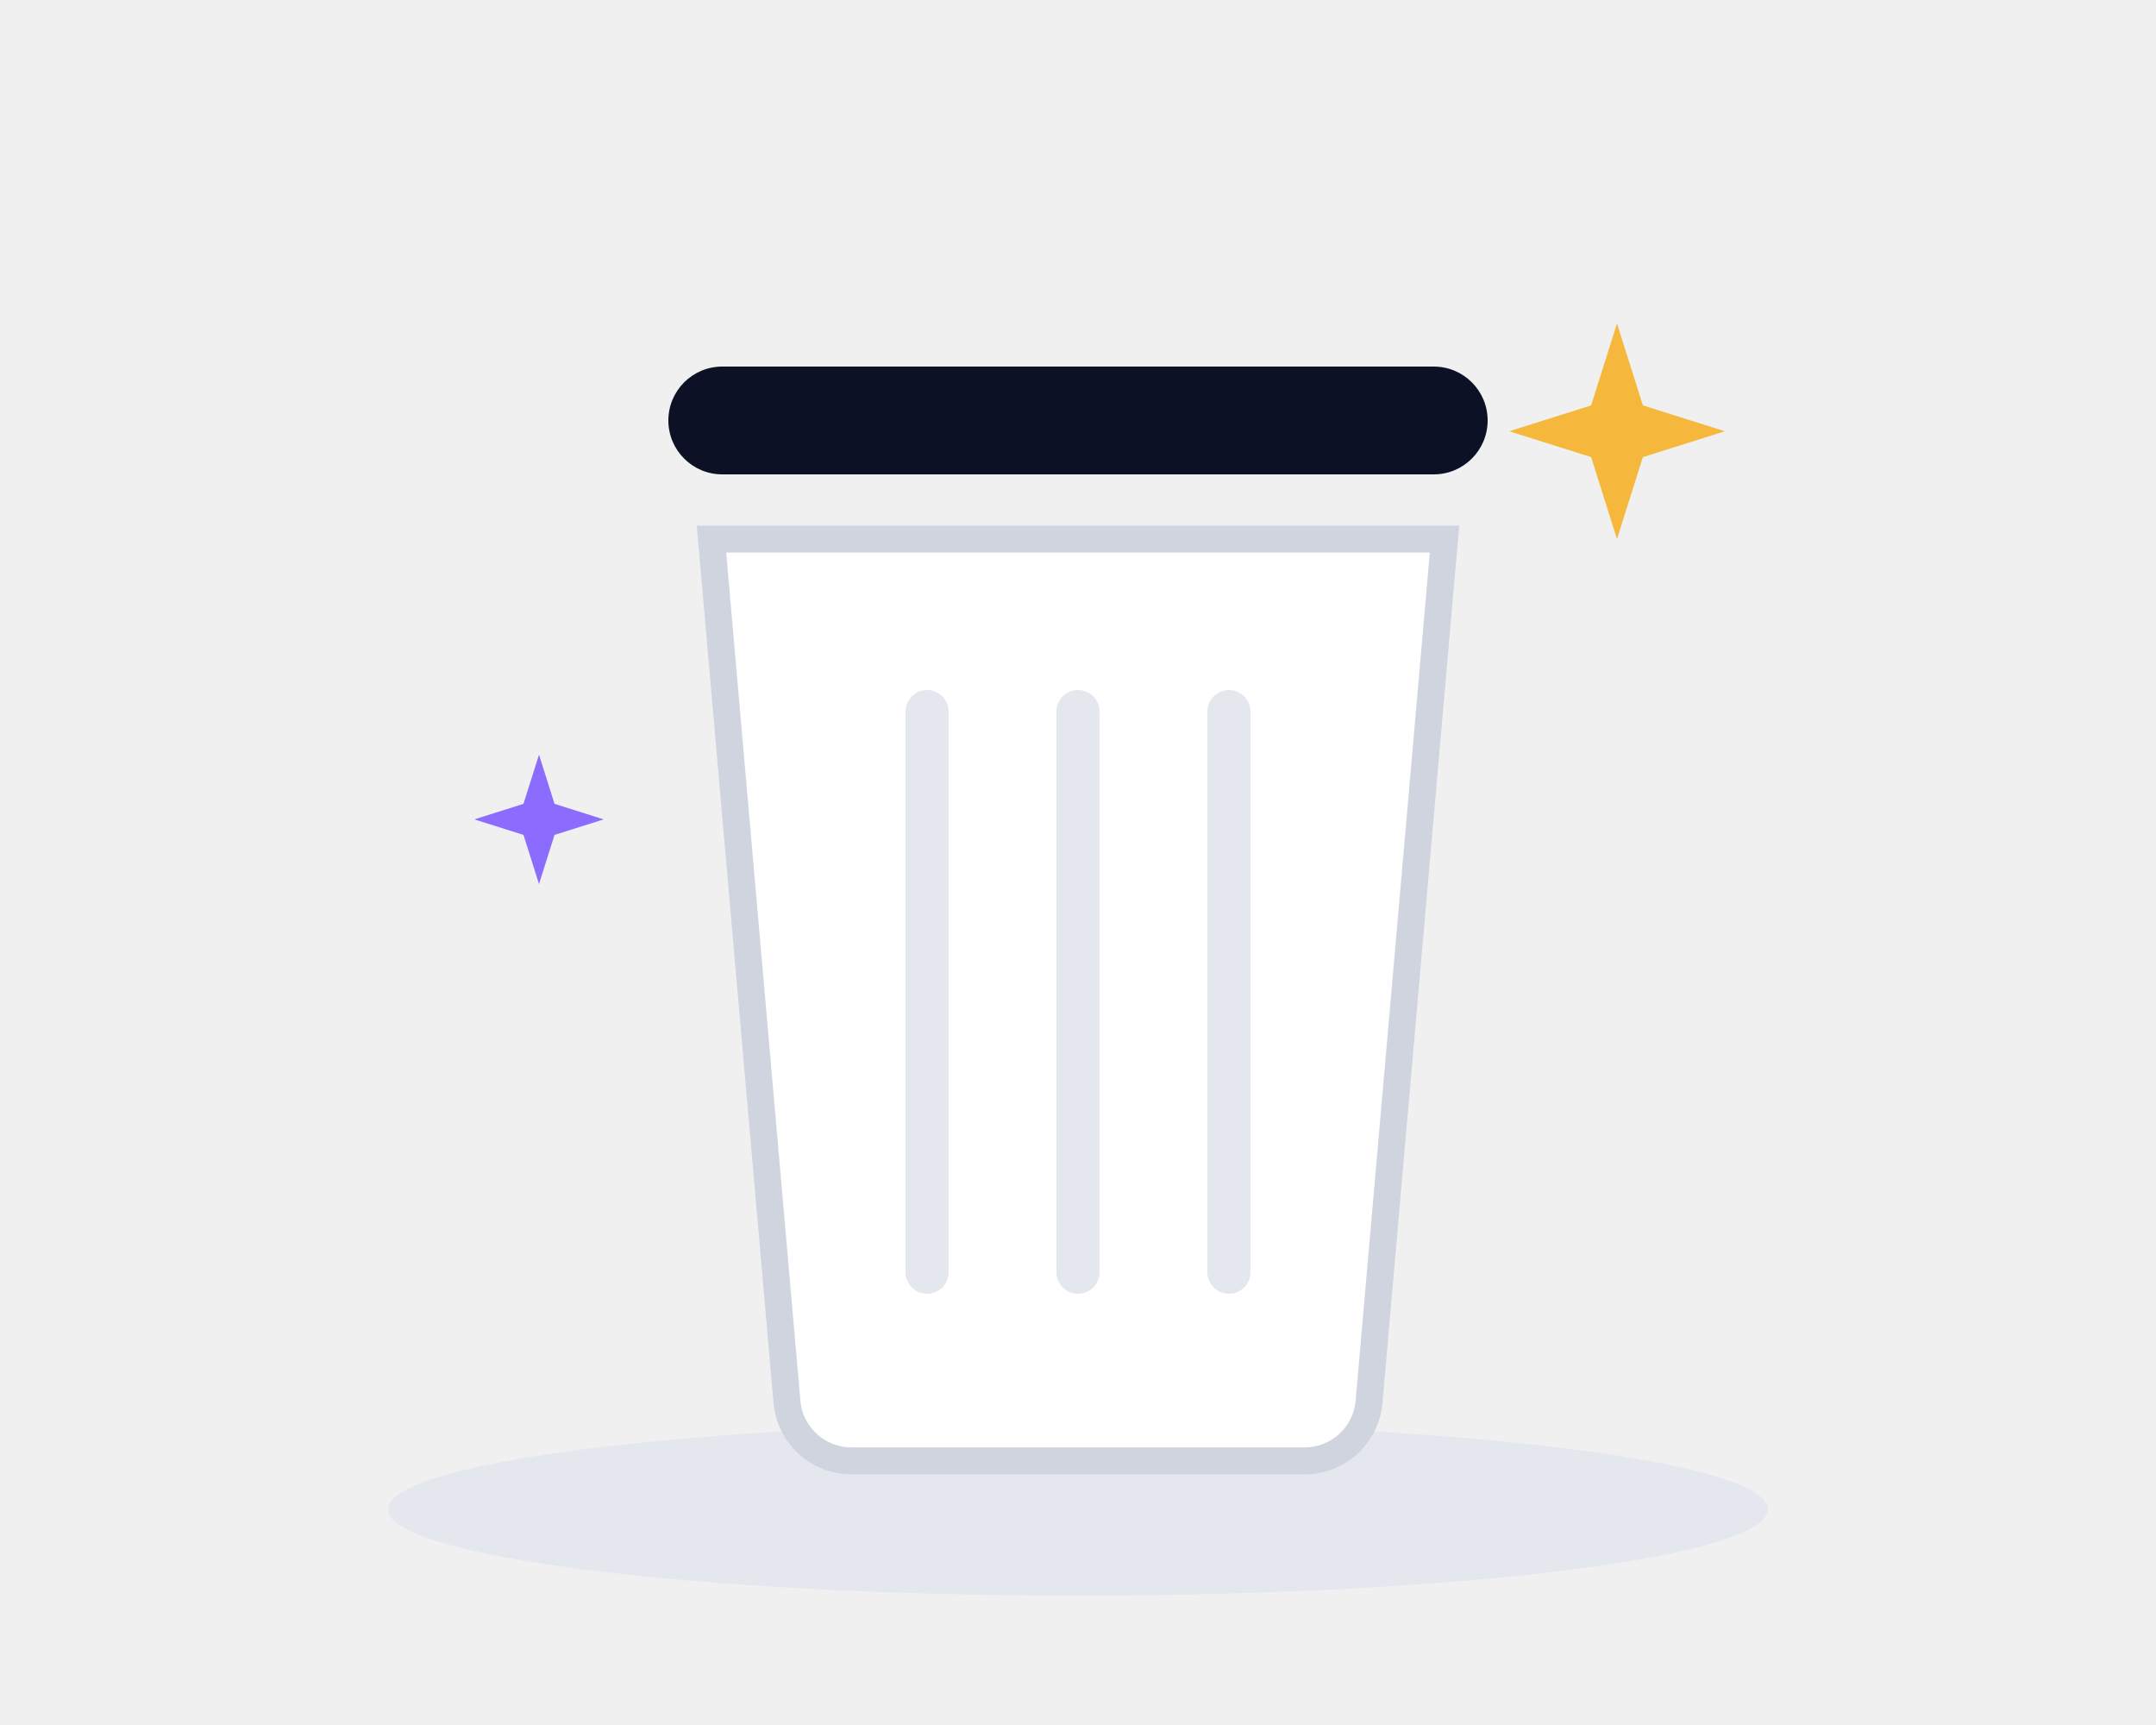
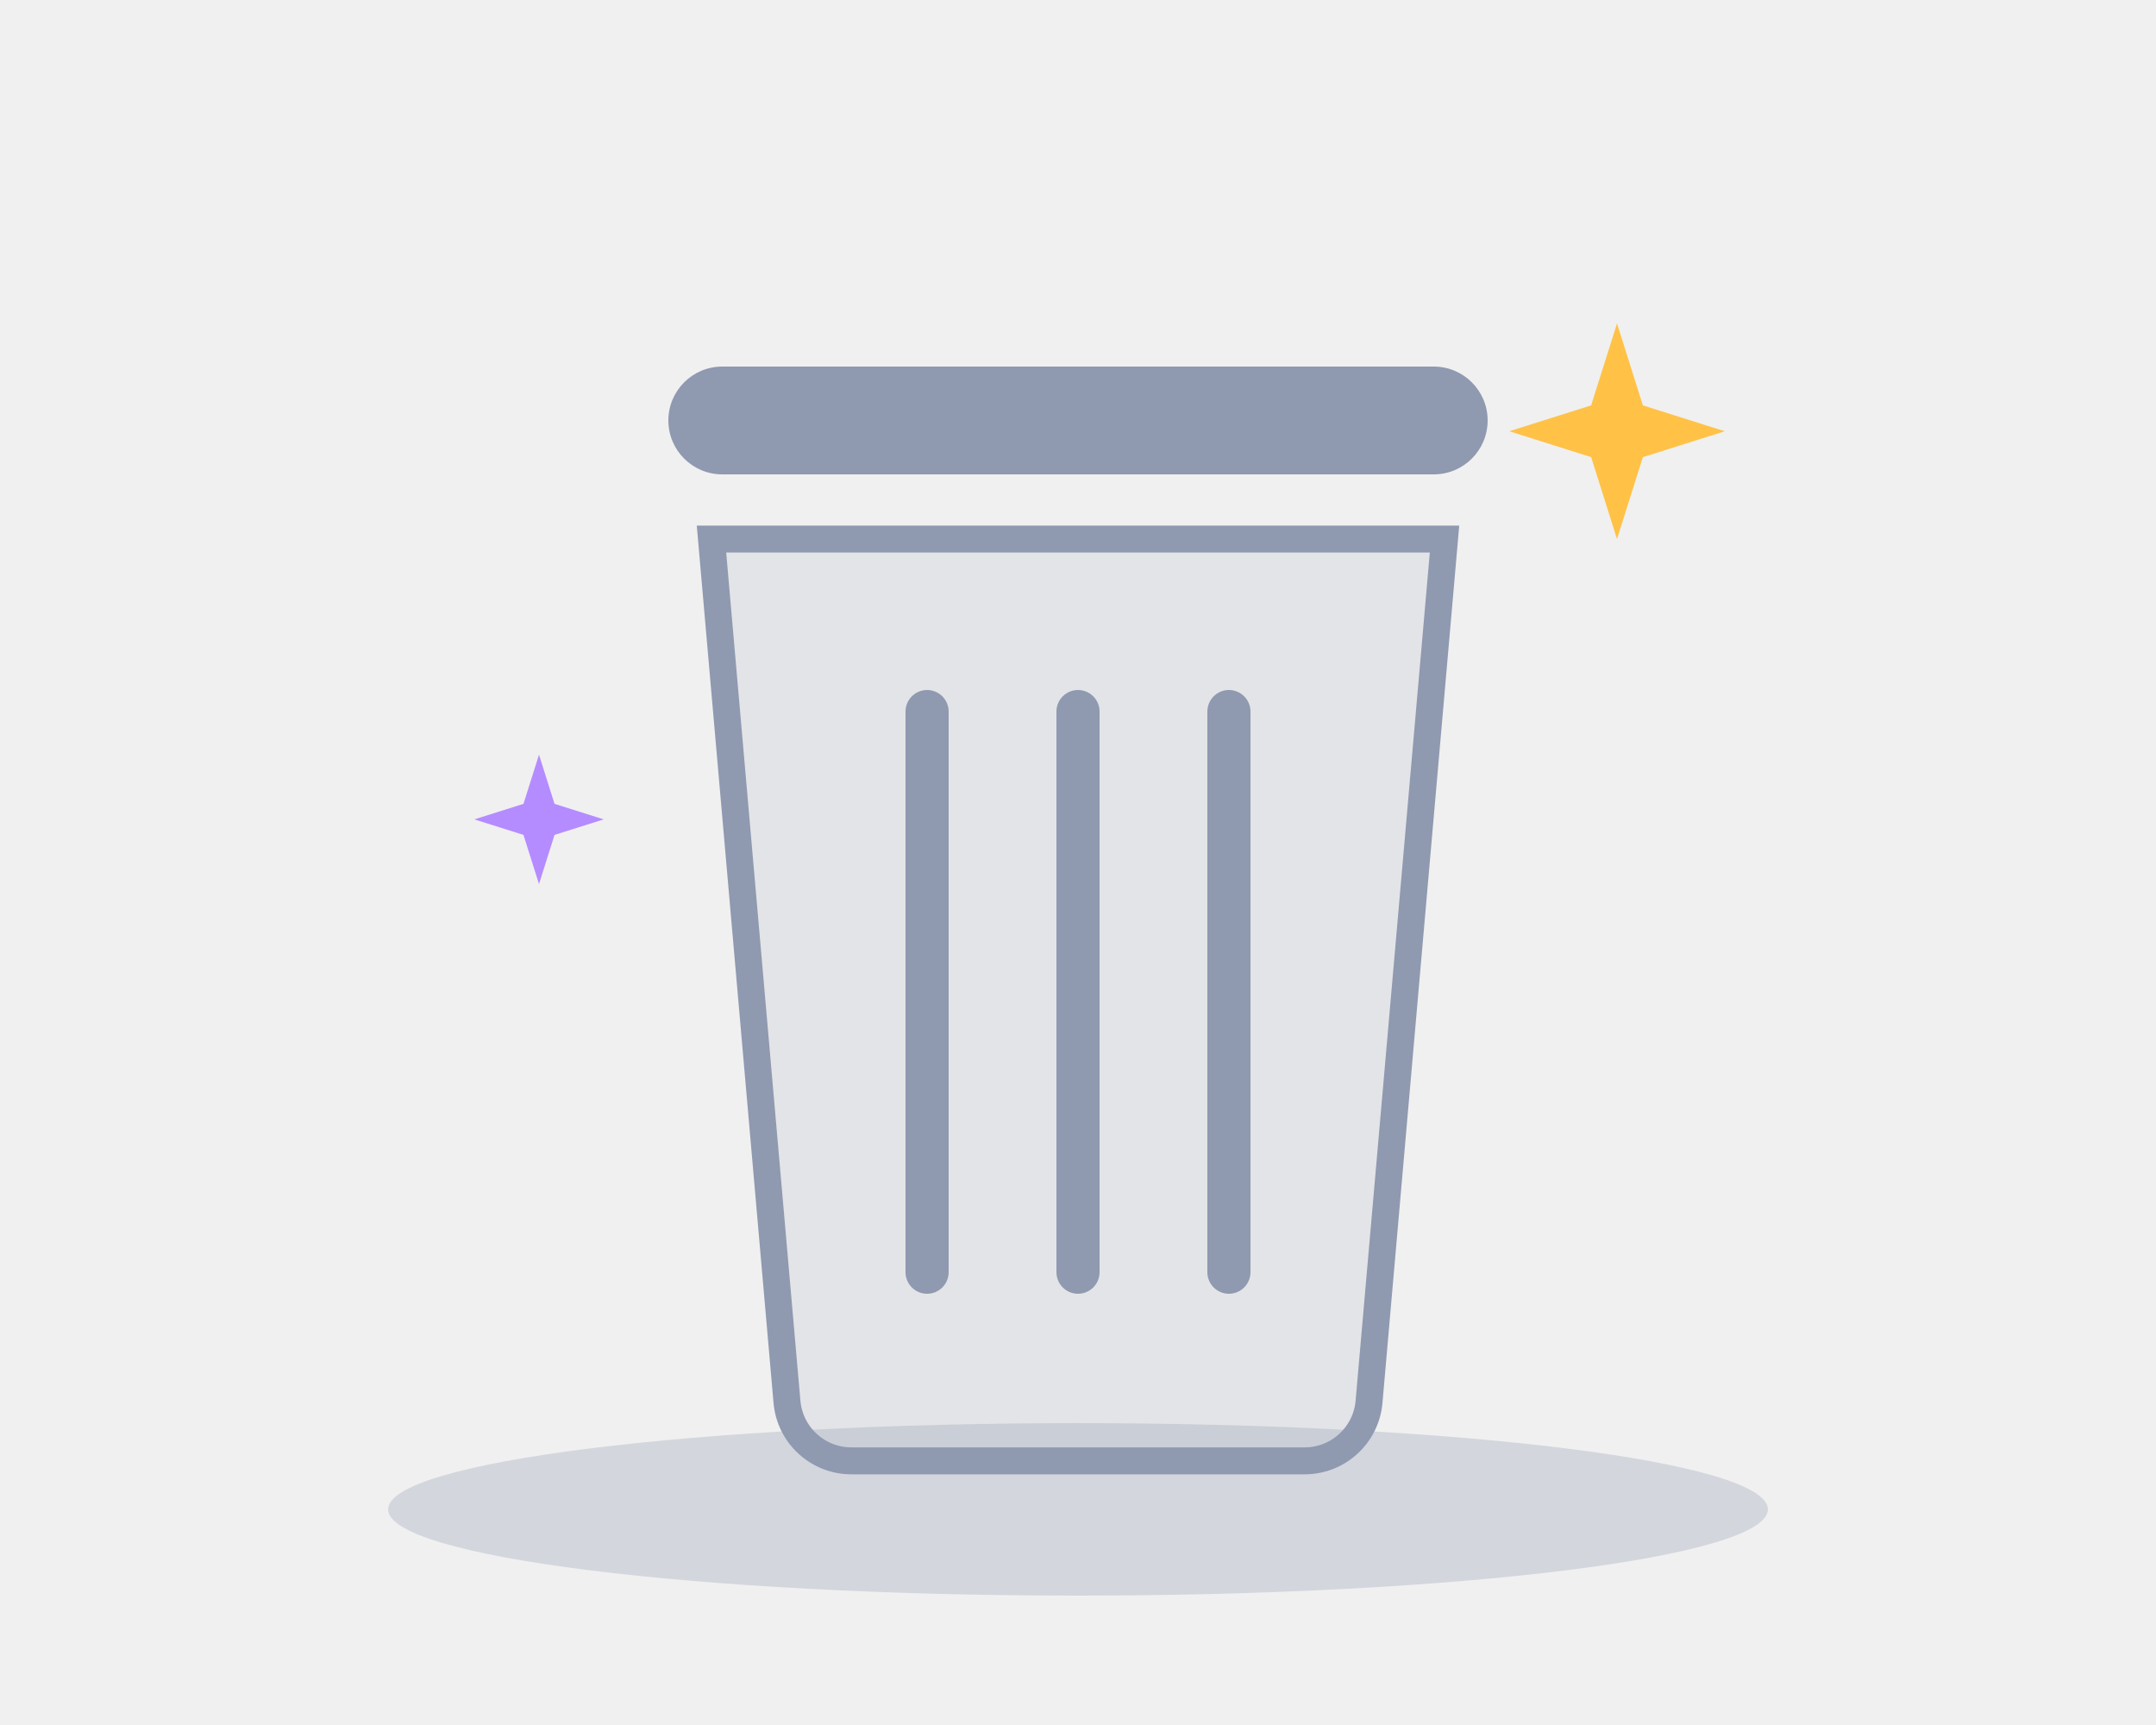
<svg xmlns="http://www.w3.org/2000/svg" viewBox="0 0 200 160" fill="none">
-   <ellipse cx="100" cy="140" rx="64" ry="8" fill="#E4E7EE" />
-   <rect x="62" y="34" width="76" height="10" rx="5" fill="#0D1126" />
-   <path d="M66 50h68l-7 80a6 6 0 0 1-6 5.5H79a6 6 0 0 1-6-5.5z" fill="#fff" stroke="#CFD4DF" stroke-width="2.5" />
-   <path d="M86 66v52M100 66v52M114 66v52" stroke="#E4E7EE" stroke-width="4" stroke-linecap="round" />
-   <g transform="translate(150 40)" fill="#F5B83D">
+   <ellipse cx="100" cy="140" rx="64" ry="8" fill="#8F99B0" fill-opacity=".3" />
+   <rect x="62" y="34" width="76" height="10" rx="5" fill="#8F99B0" />
+   <path d="M66 50h68l-7 80a6 6 0 0 1-6 5.5H79a6 6 0 0 1-6-5.5z" fill="#8F99B0" fill-opacity=".14" stroke="#8F99B0" stroke-width="2.5" />
+   <path d="M86 66v52M100 66v52M114 66v52" stroke="#8F99B0" stroke-width="4" stroke-linecap="round" />
+   <g transform="translate(150 40)" fill="#FFC247">
    <path d="M0-10 2.4-2.4 10 0 2.4 2.4 0 10-2.4 2.4-10 0-2.4-2.4z" />
  </g>
-   <g transform="translate(50 76) scale(.6)" fill="#8B6CFF">
+   <g transform="translate(50 76) scale(.6)" fill="#B48CFF">
    <path d="M0-10 2.4-2.4 10 0 2.4 2.4 0 10-2.4 2.4-10 0-2.4-2.4z" />
  </g>
</svg>
